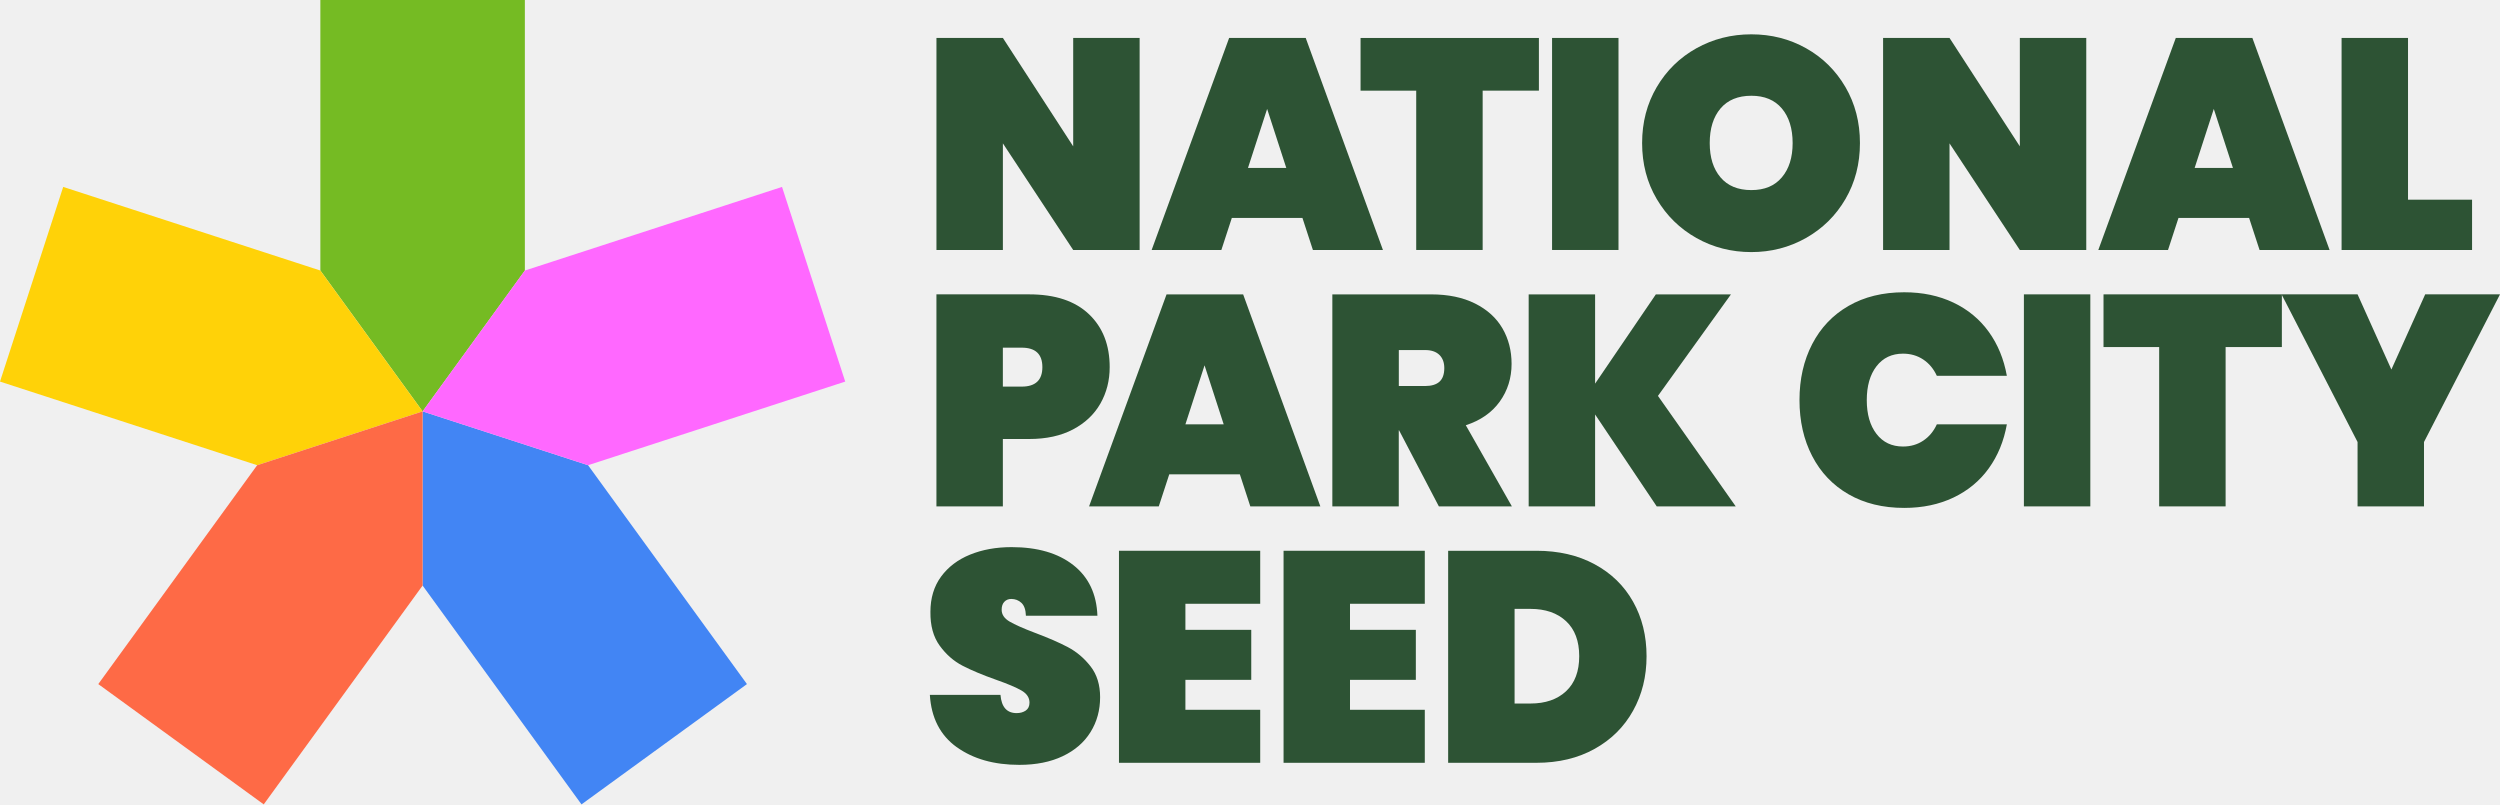
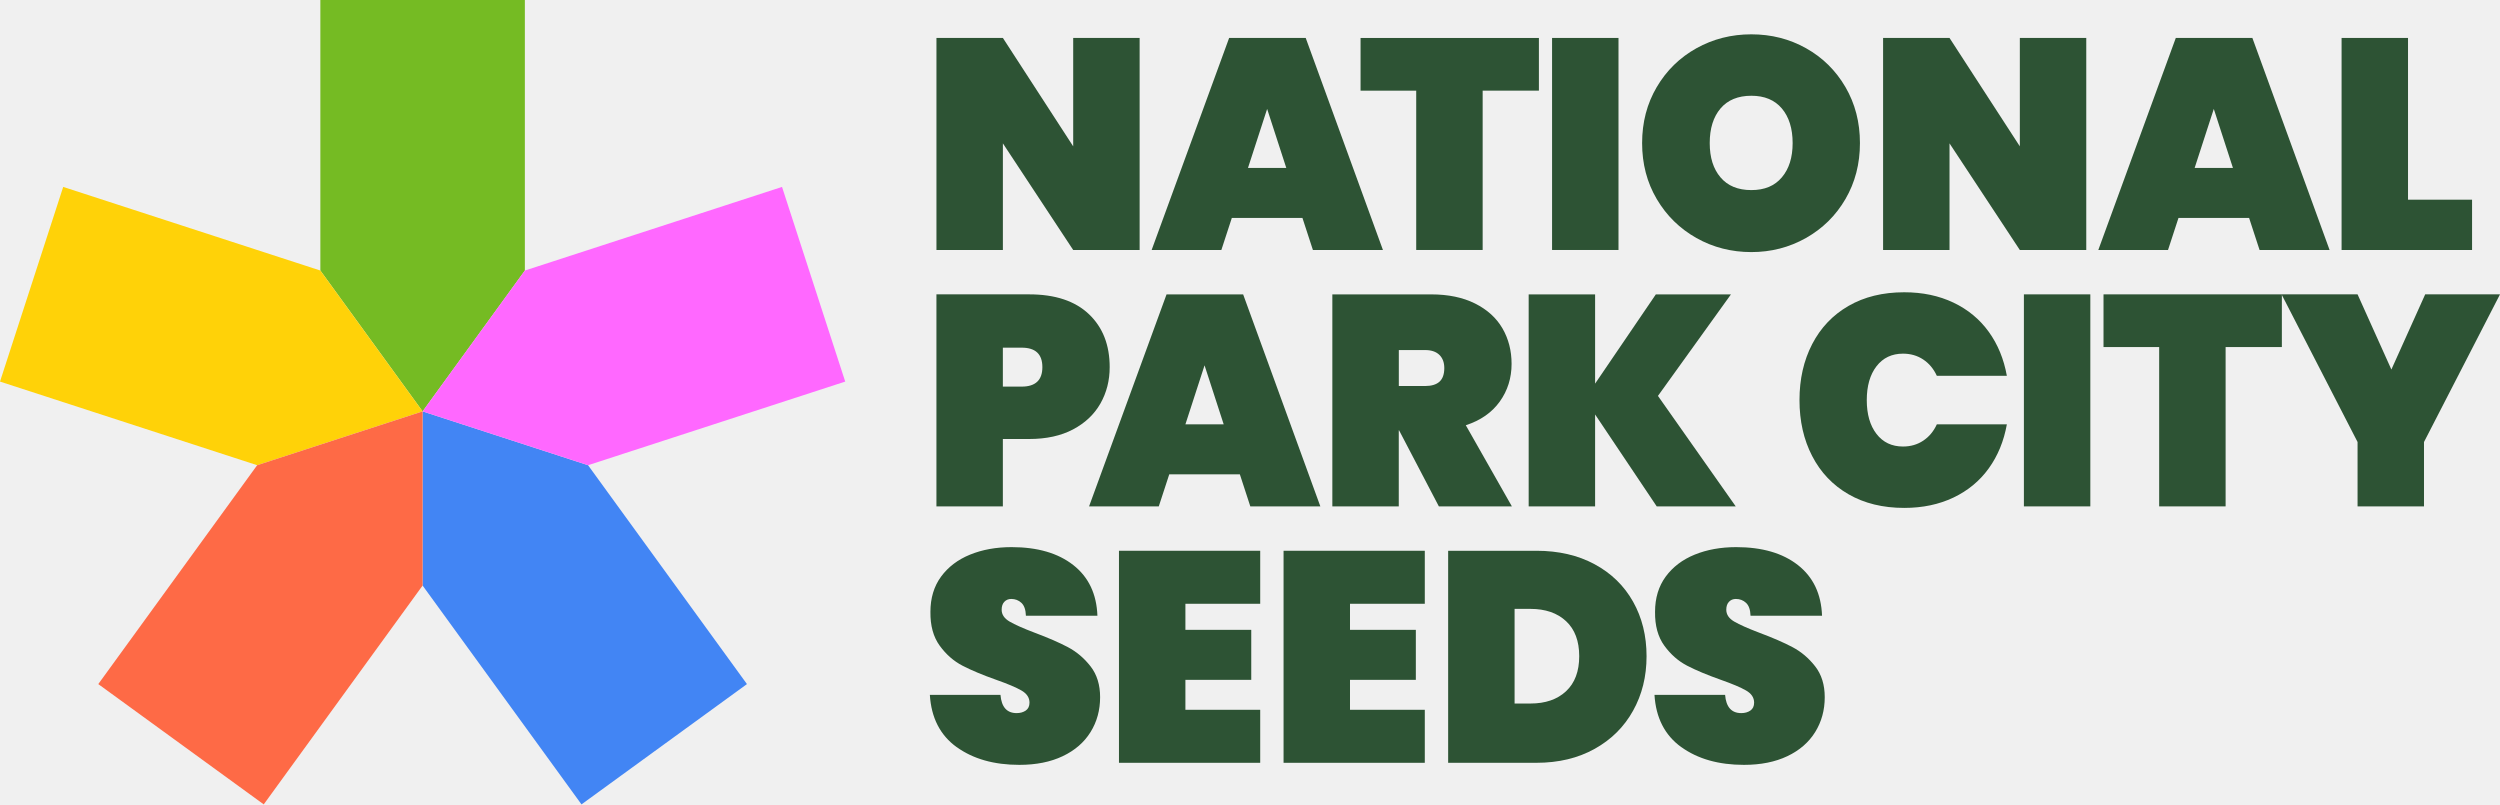
<svg xmlns="http://www.w3.org/2000/svg" width="547" height="176" viewBox="0 0 547 176" fill="none">
  <g clip-path="url(#clip0_9_252)">
    <path d="M114.84 59.193V0H70.094V59.193L92.465 90.013L114.84 59.193Z" fill="#75BB23" />
    <path d="M92.465 90.013V128.116L127.23 176L163.433 149.677L128.668 101.788L92.465 90.013Z" fill="#4285F4" />
    <path d="M128.668 101.788L184.934 83.492L171.107 40.897L114.84 59.193L92.465 90.013L128.668 101.788Z" fill="#FF68FF" />
    <path d="M70.094 59.193L13.828 40.897L0 83.492L56.267 101.788L92.465 90.013L70.094 59.193Z" fill="#FFD208" />
    <path d="M56.267 101.788L21.502 149.677L57.704 176L92.465 128.116V90.013L56.267 101.788Z" fill="#FE6A46" />
    <path d="M249.351 54.7H234.815L219.431 31.369V54.7H204.895V8.302H219.431L234.815 32.021V8.302H249.351V54.695V54.7Z" fill="#2D5334" />
    <path d="M284.975 47.688H269.523L267.233 54.7H251.978L268.934 8.307H285.693L302.587 54.7H287.265L284.975 47.688ZM281.438 36.741L277.249 23.833L273.06 36.741H281.443H281.438Z" fill="#2D5334" />
    <path d="M336.712 8.302V19.833H324.404V54.695H309.868V19.838H297.69V8.307H336.712V8.302Z" fill="#2D5334" />
    <path d="M354.128 8.302V54.695H339.592V8.302H354.128Z" fill="#2D5334" />
    <path d="M371.177 52.076C367.531 50.022 364.641 47.185 362.5 43.557C360.359 39.929 359.294 35.846 359.294 31.302C359.294 26.758 360.364 22.674 362.5 19.046C364.636 15.423 367.531 12.592 371.177 10.558C374.823 8.529 378.825 7.51 383.19 7.51C387.554 7.51 391.546 8.524 395.171 10.558C398.791 12.587 401.661 15.418 403.781 19.046C405.896 22.674 406.956 26.758 406.956 31.302C406.956 35.846 405.896 39.929 403.781 43.557C401.666 47.185 398.78 50.022 395.14 52.076C391.494 54.131 387.513 55.156 383.19 55.156C378.866 55.156 374.817 54.131 371.177 52.076ZM389.871 38.806C391.443 36.948 392.229 34.449 392.229 31.302C392.229 28.155 391.443 25.588 389.871 23.735C388.299 21.877 386.075 20.951 383.19 20.951C380.304 20.951 378.018 21.877 376.446 23.735C374.874 25.593 374.088 28.114 374.088 31.302C374.088 34.49 374.874 36.948 376.446 38.806C378.018 40.664 380.268 41.591 383.19 41.591C386.111 41.591 388.299 40.664 389.871 38.806Z" fill="#2D5334" />
    <path d="M456.475 54.7H441.939L426.555 31.369V54.7H412.019V8.302H426.555L441.939 32.021V8.302H456.475V54.695V54.7Z" fill="#2D5334" />
    <path d="M492.104 47.688H476.652L474.361 54.7H459.107L476.063 8.307H492.822L509.716 54.7H494.394L492.104 47.688ZM488.566 36.741L484.378 23.833L480.189 36.741H488.572H488.566Z" fill="#2D5334" />
    <path d="M526.874 43.692H540.888V54.7H512.338V8.302H526.874V43.687V43.692Z" fill="#2D5334" />
    <path d="M240.772 88.29C239.417 90.671 237.421 92.56 234.779 93.957C232.136 95.354 228.94 96.053 225.186 96.053H219.426V110.798H204.89V64.405H225.186C230.859 64.405 235.213 65.849 238.248 68.731C241.284 71.614 242.799 75.48 242.799 80.33C242.799 83.259 242.122 85.909 240.772 88.29ZM228.072 80.33C228.072 77.488 226.567 76.07 223.552 76.07H219.426V84.589H223.552C226.562 84.589 228.072 83.171 228.072 80.33Z" fill="#2D5334" />
    <path d="M271.282 103.791H255.83L253.539 110.803H238.285L255.241 64.41H272L288.894 110.803H273.572L271.282 103.791ZM267.744 92.844L263.556 79.936L259.367 92.844H267.75H267.744Z" fill="#2D5334" />
    <path d="M314.827 110.803L306.119 94.159H306.052V110.803H291.516V64.41H313.121C316.875 64.41 320.081 65.077 322.744 66.408C325.408 67.743 327.404 69.554 328.738 71.847C330.067 74.14 330.734 76.728 330.734 79.61C330.734 82.711 329.87 85.464 328.148 87.865C326.421 90.267 323.949 91.996 320.717 93.041L330.801 110.798H314.827V110.803ZM306.057 84.46H311.818C313.214 84.46 314.264 84.144 314.962 83.508C315.66 82.876 316.012 81.882 316.012 80.526C316.012 79.305 315.65 78.342 314.931 77.644C314.212 76.945 313.173 76.593 311.823 76.593H306.062V84.455L306.057 84.46Z" fill="#2D5334" />
    <path d="M362.495 110.803L349.009 90.686V110.803H334.473V64.41H349.009V83.937L362.298 64.41H378.732L362.759 86.623L379.782 110.803H362.495Z" fill="#2D5334" />
    <path d="M396.51 75.284C398.367 71.702 401.014 68.918 404.463 66.93C407.913 64.943 411.972 63.949 416.641 63.949C420.659 63.949 424.248 64.705 427.413 66.211C430.578 67.717 433.153 69.849 435.138 72.597C437.124 75.351 438.443 78.56 439.1 82.229H423.778C423.079 80.702 422.087 79.512 420.799 78.658C419.511 77.804 418.038 77.38 416.378 77.38C413.932 77.38 412.003 78.296 410.581 80.133C409.164 81.97 408.45 84.439 408.45 87.539C408.45 90.639 409.159 93.108 410.581 94.946C411.998 96.783 413.932 97.699 416.378 97.699C418.038 97.699 419.511 97.275 420.799 96.421C422.087 95.567 423.079 94.376 423.778 92.85H439.1C438.443 96.519 437.124 99.728 435.138 102.481C433.153 105.235 430.578 107.362 427.413 108.868C424.248 110.374 420.659 111.13 416.641 111.13C411.972 111.13 407.913 110.136 404.463 108.148C401.014 106.161 398.362 103.377 396.51 99.795C394.654 96.214 393.728 92.13 393.728 87.539C393.728 82.949 394.654 78.87 396.51 75.284Z" fill="#2D5334" />
    <path d="M457.364 64.405V110.798H442.828V64.405H457.364Z" fill="#2D5334" />
    <path d="M499.271 64.405V75.936H486.963V110.798H472.427V75.936H460.249V64.405H499.271Z" fill="#2D5334" />
    <path d="M547 64.405L530.37 96.71V110.798H515.834V96.71L499.203 64.405H515.834L523.234 80.853L530.633 64.405H547Z" fill="#2D5334" />
    <path d="M209.311 163.465C205.712 160.867 203.757 157.052 203.452 152.032H218.903C219.121 154.697 220.3 156.028 222.44 156.028C223.226 156.028 223.894 155.841 224.437 155.469C224.979 155.096 225.254 154.516 225.254 153.73C225.254 152.638 224.664 151.753 223.485 151.075C222.306 150.397 220.475 149.625 217.983 148.746C215.015 147.695 212.558 146.67 210.619 145.666C208.675 144.662 207.005 143.197 205.608 141.277C204.212 139.357 203.535 136.888 203.576 133.871C203.576 130.859 204.352 128.292 205.903 126.17C207.455 124.053 209.57 122.443 212.253 121.351C214.937 120.259 217.962 119.711 221.324 119.711C226.996 119.711 231.505 121.02 234.846 123.644C238.186 126.268 239.939 129.958 240.115 134.72H224.468C224.426 133.41 224.095 132.468 223.485 131.904C222.875 131.335 222.13 131.05 221.256 131.05C220.646 131.05 220.144 131.257 219.751 131.671C219.358 132.085 219.162 132.665 219.162 133.41C219.162 134.461 219.741 135.32 220.899 135.998C222.058 136.676 223.899 137.494 226.433 138.456C229.354 139.549 231.769 140.599 233.667 141.603C235.565 142.607 237.214 144.005 238.611 145.795C240.007 147.586 240.705 149.838 240.705 152.544C240.705 155.386 240.007 157.927 238.611 160.178C237.214 162.43 235.182 164.189 232.524 165.452C229.861 166.72 226.696 167.352 223.03 167.352C217.487 167.352 212.915 166.053 209.311 163.454V163.465Z" fill="#2D5334" />
+     <path d="M367.859 163.465C364.26 160.867 362.305 157.052 362 152.032H377.451C377.668 154.697 378.847 156.028 380.988 156.028C381.774 156.028 382.441 155.841 382.984 155.469C383.527 155.096 383.801 154.516 383.801 153.73C383.801 152.638 383.212 151.753 382.033 151.075C380.854 150.397 379.023 149.625 376.531 148.746C373.563 147.695 371.106 146.67 369.167 145.666C367.223 144.662 365.553 143.197 364.156 141.277C362.76 139.357 362.083 136.888 362.124 133.871C362.124 130.859 362.9 128.292 364.451 126.17C366.002 124.053 368.117 122.443 370.801 121.351C373.485 120.259 376.51 119.711 379.871 119.711C385.544 119.711 390.053 121.02 393.394 123.644C396.734 126.268 398.487 129.958 398.663 134.72H383.015C382.974 133.41 382.643 132.468 382.033 131.904C381.423 131.335 380.678 131.05 379.804 131.05C379.194 131.05 378.692 131.257 378.299 131.671C377.906 132.085 377.71 132.665 377.71 133.41C377.71 134.461 378.289 135.32 379.447 135.998C380.606 136.676 382.447 137.494 384.98 138.456C387.902 139.549 390.317 140.599 392.215 141.603C394.113 142.607 395.762 144.005 397.158 145.795C398.555 147.586 399.253 149.838 399.253 152.544C399.253 155.386 398.555 157.927 397.158 160.178C395.762 162.43 393.73 164.189 391.072 165.452C388.409 166.72 385.244 167.352 381.578 167.352C376.034 167.352 371.463 166.053 367.859 163.454V163.465Z" fill="#2D5334" />
    <path d="M259.367 132.106V137.81H273.774V148.751H259.367V155.303H275.734V166.901H244.831V120.508H275.734V132.106H259.367Z" fill="#2D5334" />
    <path d="M295.379 132.106V137.81H309.786V148.751H295.379V155.303H311.745V166.901H280.843V120.508H311.745V132.106H295.379Z" fill="#2D5334" />
    <path d="M348.905 123.458C352.551 125.424 355.354 128.157 357.319 131.651C359.284 135.144 360.266 139.119 360.266 143.575C360.266 148.031 359.284 151.965 357.319 155.5C355.354 159.04 352.551 161.824 348.905 163.853C345.26 165.882 341.014 166.901 336.169 166.901H316.855V120.508H336.169C341.014 120.508 345.26 121.491 348.905 123.458ZM342.653 151.24C344.572 149.449 345.534 146.893 345.534 143.575C345.534 140.258 344.572 137.701 342.653 135.91C340.73 134.119 338.134 133.224 334.86 133.224H331.391V153.931H334.86C338.134 153.931 340.73 153.036 342.653 151.245V151.24Z" fill="#2D5334" />
  </g>
  <defs>
    <clipPath id="clip0_9_252">
      <rect width="547" height="176" fill="white" />
    </clipPath>
  </defs>
</svg>
